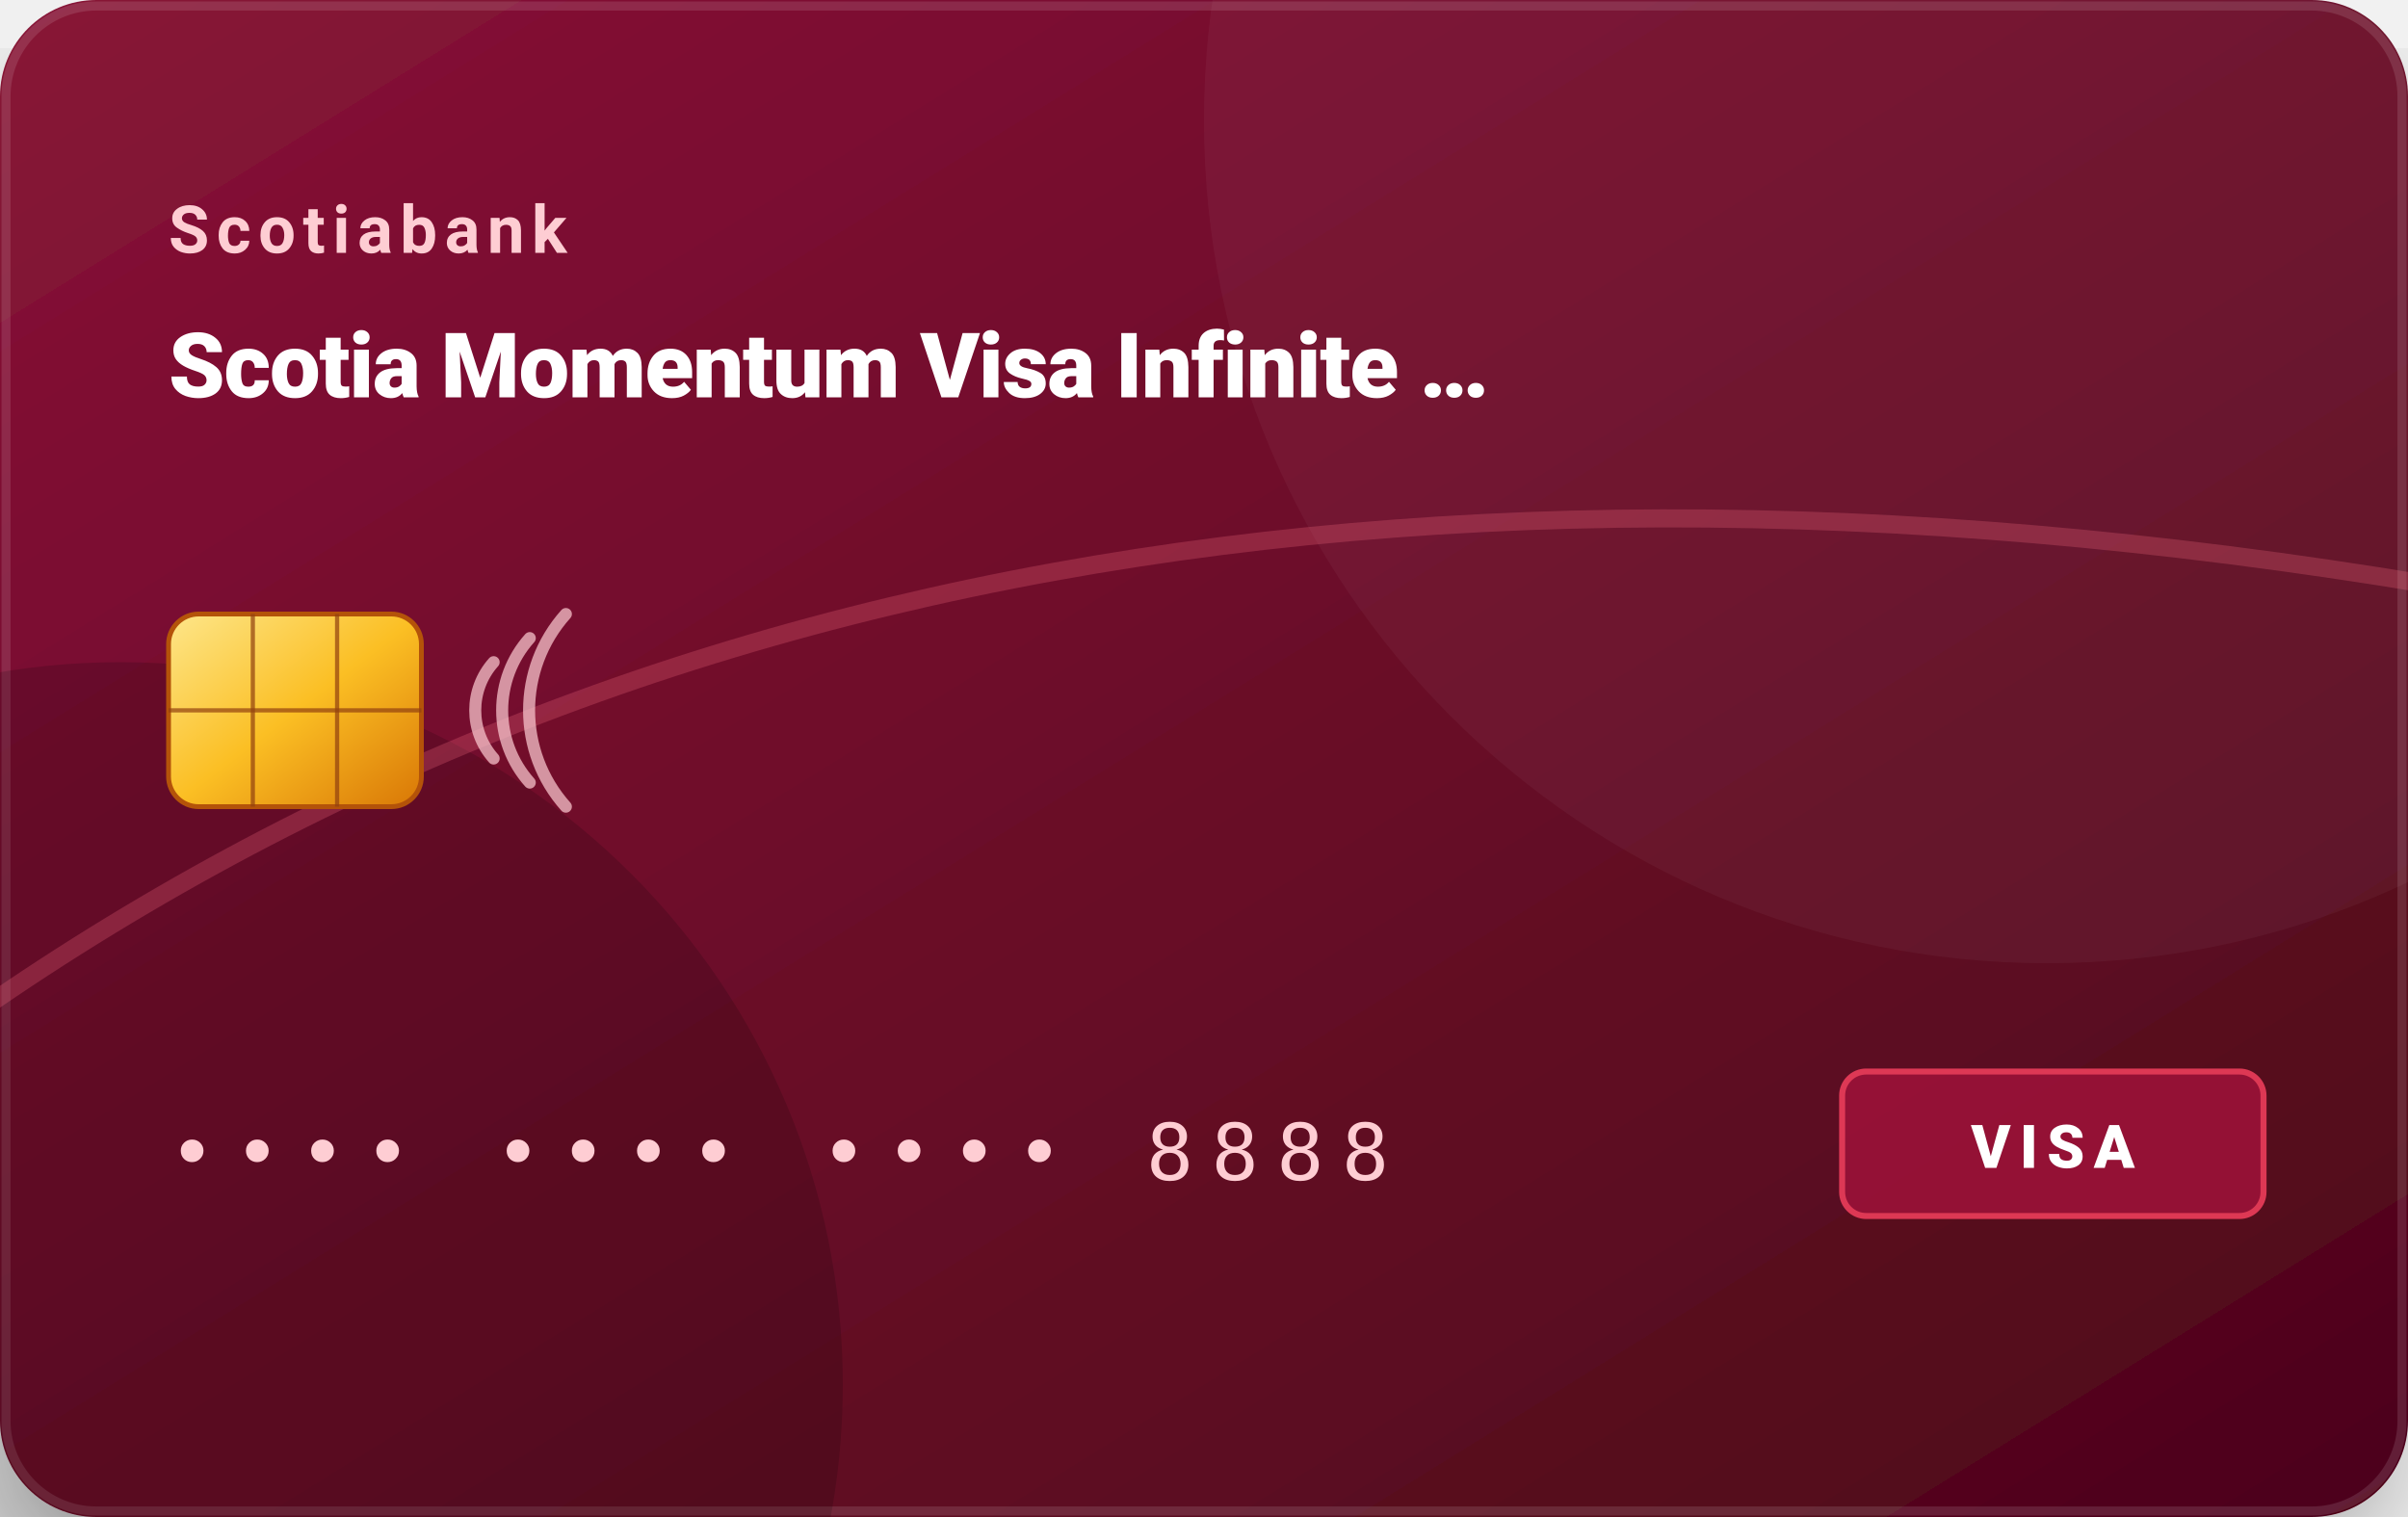
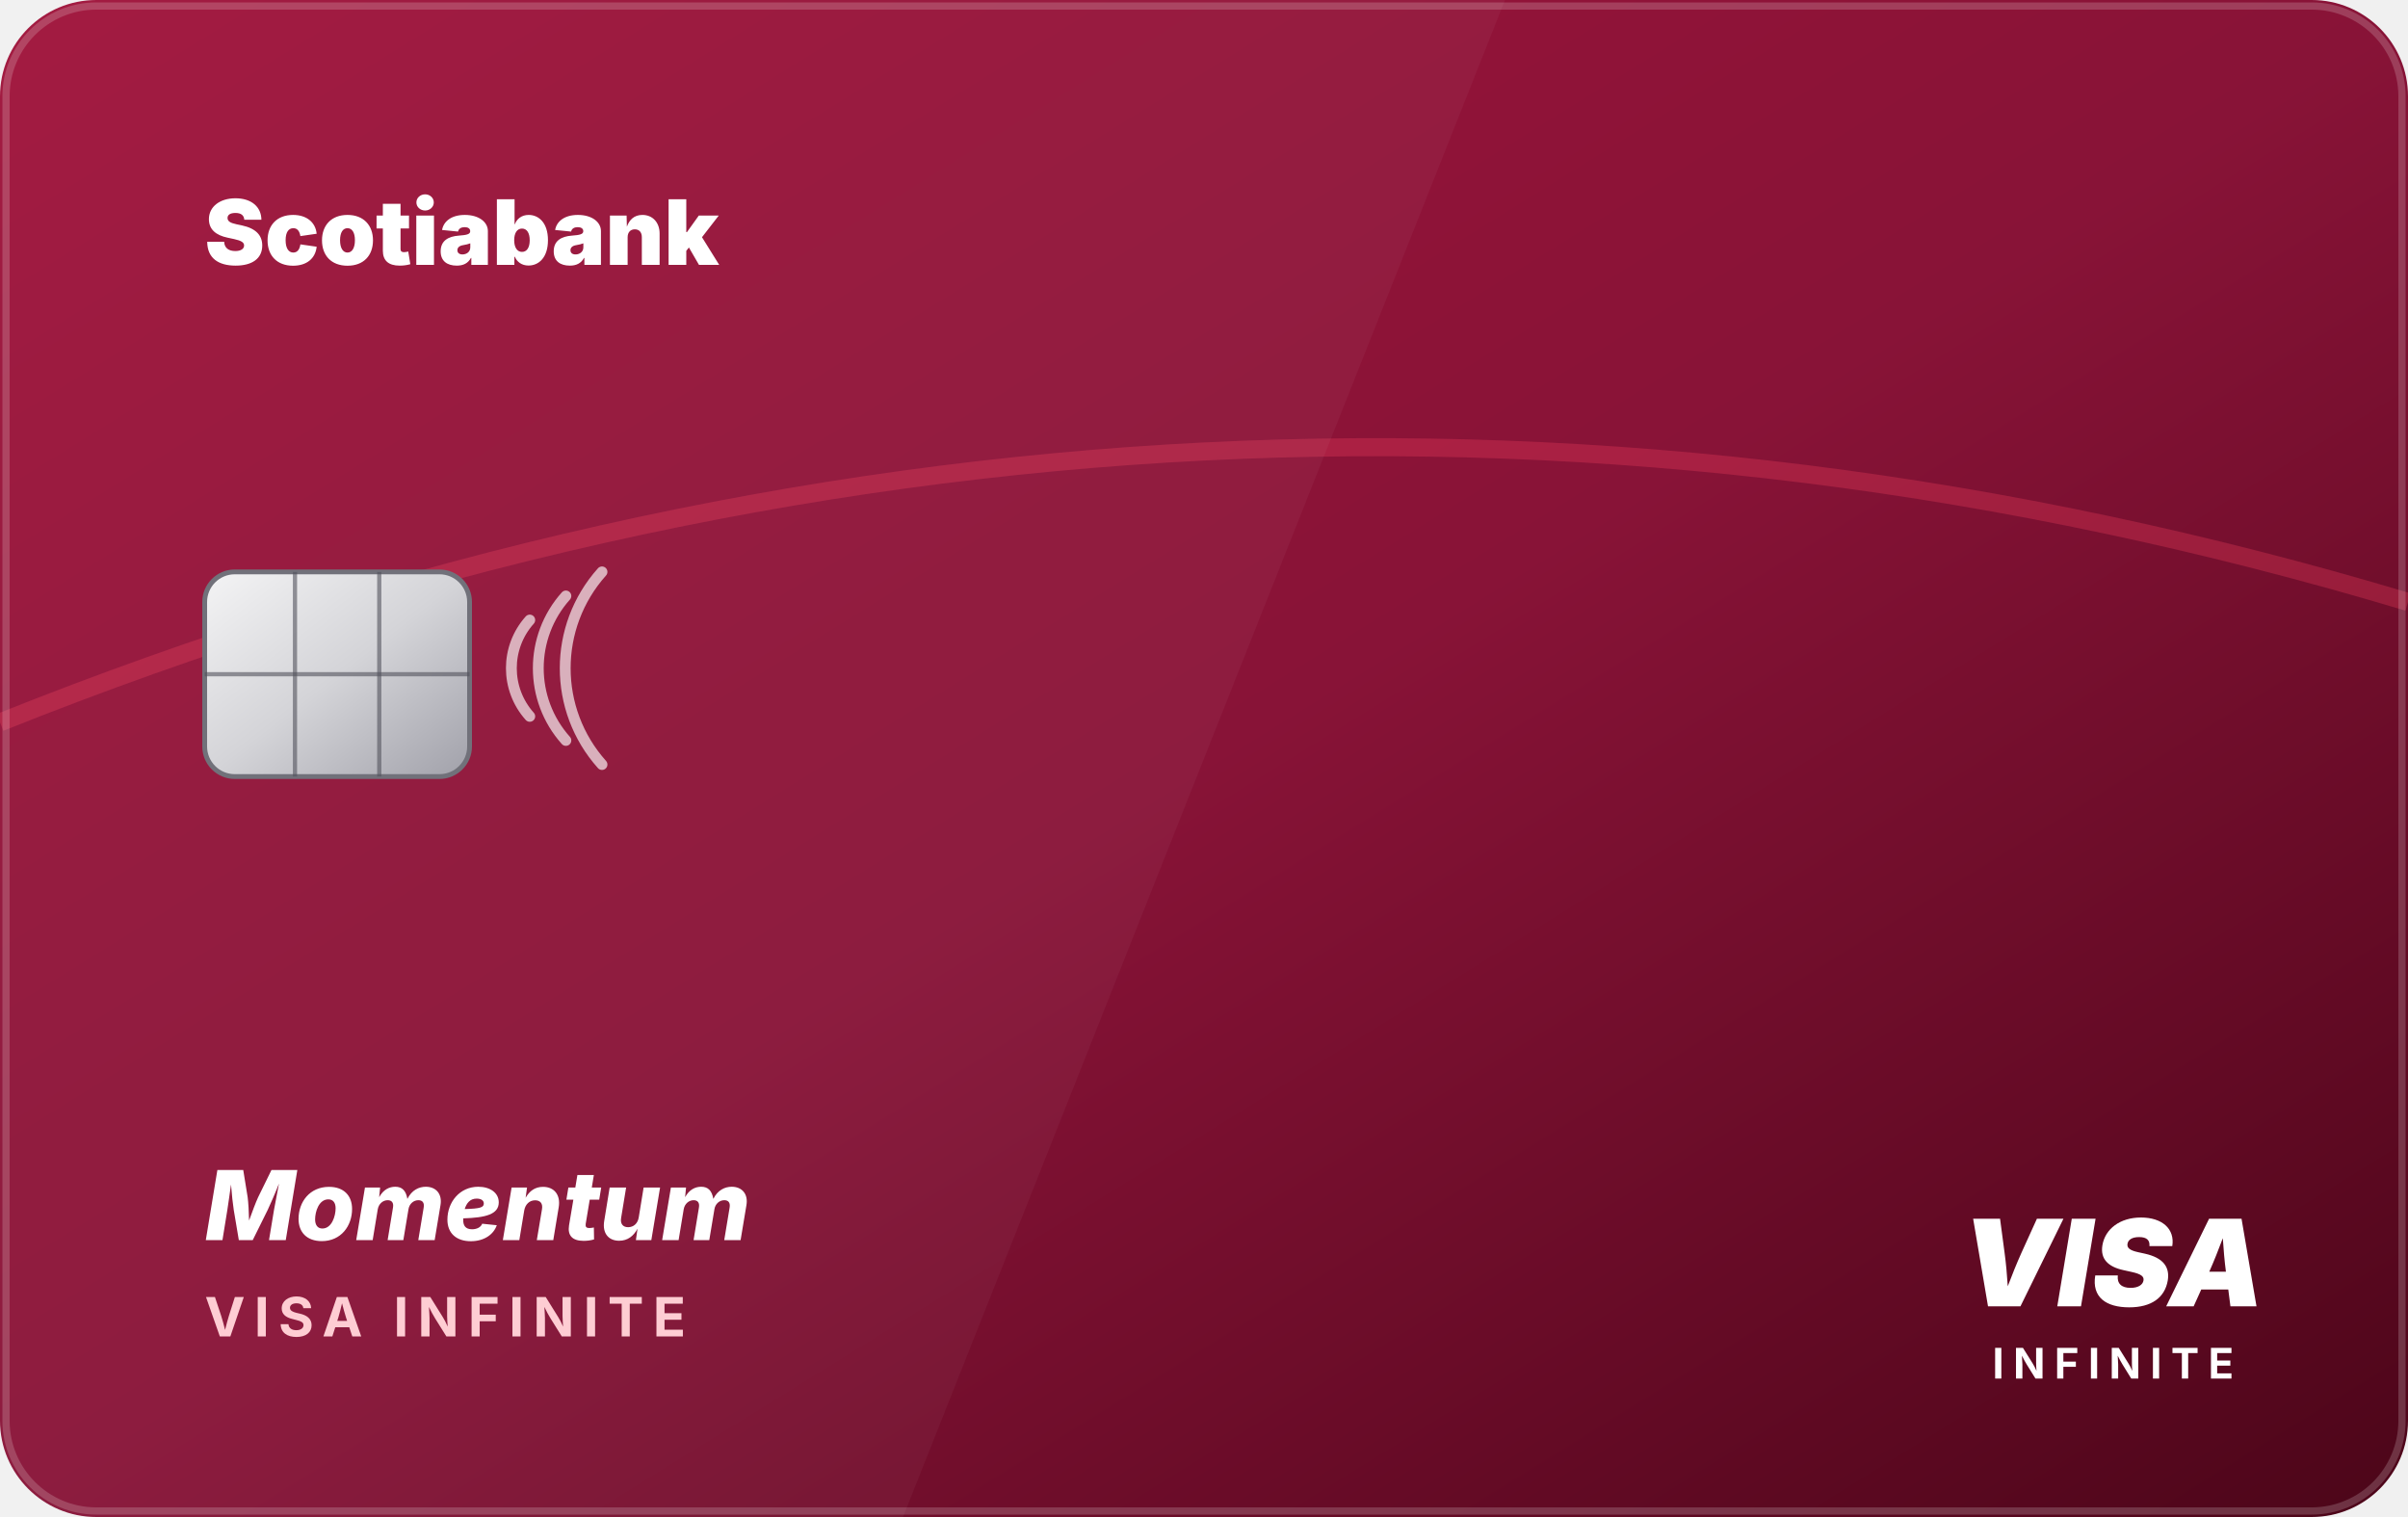
<svg xmlns="http://www.w3.org/2000/svg" viewBox="0 0 400 252" width="400" height="252">
  <defs>
-     <linearGradient id="cardBg-scotia-momentum-vi-plus" x1="0%" y1="0%" x2="100%" y2="100%">
-       <stop offset="0%" stop-color="#881337" />
+     <linearGradient id="momentumBg" x1="0%" y1="0%" x2="100%" y2="100%">
+       <stop offset="0%" stop-color="#9f1239" />
+       <stop offset="50%" stop-color="#881337" />
      <stop offset="100%" stop-color="#4c0519" />
    </linearGradient>
-     <linearGradient id="chipGrad" x1="0%" y1="0%" x2="100%" y2="100%">
+   </defs>
+   <rect width="400" height="252" rx="16" fill="url(#momentumBg)" />
+   <path d="M 0 120 Q 200 40 400 100" stroke="#f43f5e" stroke-width="3" fill="none" opacity="0.3" />
+   <rect width="398" height="250" x="1" y="1" rx="15" fill="none" stroke="rgba(255,255,255,0.18)" stroke-width="1.2" />
+   <path d="M 0 0 L 250 0 L 150 252 L 0 252 Z" fill="#ffffff" opacity="0.04" />
+   <g transform="translate(34, 95)">
+     <rect width="44" height="34" rx="5" fill="url(#chipSilver)" stroke="#71717a" stroke-width="0.8" />
+     <line x1="15" y1="0" x2="15" y2="34" stroke="#52525b" stroke-width="0.7" opacity="0.6" />
+     <line x1="29" y1="0" x2="29" y2="34" stroke="#52525b" stroke-width="0.7" opacity="0.6" />
+     <line x1="0" y1="17" x2="44" y2="17" stroke="#52525b" stroke-width="0.7" opacity="0.6" />
+   </g>
+   <g transform="translate(88, 103)" stroke="#ffffff" stroke-width="1.8" fill="none" stroke-linecap="round" opacity="0.65">
+     <path d="M 0 16 A 12 12 0 0 1 0 0" />
+     <path d="M 6 20 A 18 18 0 0 1 6 -4" />
+     <path d="M 12 24 A 24 24 0 0 1 12 -8" />
+   </g>
+   <text x="34" y="44" font-family="-apple-system, sans-serif" font-size="15" font-weight="900" fill="#ffffff">Scotiabank</text>
+   <text x="34" y="206" font-family="-apple-system, sans-serif" font-size="16" font-weight="800" font-style="italic" fill="#ffffff">Momentum</text>
+   <text x="34" y="222" font-family="-apple-system, sans-serif" font-size="9" font-weight="700" fill="#fecdd3" letter-spacing="1.5">VISA INFINITE</text>
+   <g transform="translate(315, 195)">
+     <text x="36" y="22" font-family="-apple-system, sans-serif" font-size="20" font-style="italic" font-weight="900" fill="#ffffff" text-anchor="middle">VISA</text>
+     <text x="36" y="34" font-family="-apple-system, sans-serif" font-size="7" font-weight="700" fill="#ffffff" text-anchor="middle" letter-spacing="1.5">INFINITE</text>
+   </g>
+   <defs>
+     <linearGradient id="chipSilver" x1="0%" y1="0%" x2="100%" y2="100%">
+       <stop offset="0%" stop-color="#f4f4f5" />
+       <stop offset="50%" stop-color="#d4d4d8" />
+       <stop offset="100%" stop-color="#a1a1aa" />
+     </linearGradient>
+     <linearGradient id="chipGold" x1="0%" y1="0%" x2="100%" y2="100%">
      <stop offset="0%" stop-color="#fde68a" />
      <stop offset="50%" stop-color="#fbbf24" />
      <stop offset="100%" stop-color="#d97706" />
    </linearGradient>
-     <filter id="shadow" x="-5%" y="-5%" width="110%" height="110%">
-       <feDropShadow dx="0" dy="8" stdDeviation="12" flood-color="#000000" flood-opacity="0.35" />
-     </filter>
  </defs>
-   <rect width="400" height="252" rx="16" fill="url(#cardBg-scotia-momentum-vi-plus)" filter="url(#shadow)" />
-   <rect width="398" height="250" x="1" y="1" rx="15" fill="none" stroke="rgba(255,255,255,0.12)" stroke-width="1.5" />
-   <circle cx="340" cy="20" r="140" fill="white" opacity="0.04" />
-   <circle cx="20" cy="230" r="120" fill="black" opacity="0.15" />
-   <path d="M -20 180 Q 150 50 420 100" fill="none" stroke="#fb7185" stroke-width="3" opacity="0.25" />
-   <text x="28" y="42" font-family="-apple-system, BlinkMacSystemFont, 'Segoe UI', Roboto, sans-serif" font-size="11" font-weight="700" letter-spacing="1.2" fill="#fecdd3" text-transform="uppercase">
-     Scotiabank
-   </text>
-   <text x="28" y="66" font-family="-apple-system, BlinkMacSystemFont, 'Segoe UI', Roboto, sans-serif" font-size="15" font-weight="800" letter-spacing="-0.2" fill="#ffffff">
-     Scotia Momentum Visa Infinite …
-   </text>
-   <g transform="translate(28, 102)">
-     <rect width="42" height="32" rx="5" fill="url(#chipGrad)" stroke="#b45309" stroke-width="0.8" />
-     <line x1="14" y1="0" x2="14" y2="32" stroke="#92400e" stroke-width="0.7" opacity="0.7" />
-     <line x1="28" y1="0" x2="28" y2="32" stroke="#92400e" stroke-width="0.7" opacity="0.7" />
-     <line x1="0" y1="16" x2="42" y2="16" stroke="#92400e" stroke-width="0.7" opacity="0.7" />
-   </g>
-   <g transform="translate(82, 110)" stroke="#fecdd3" stroke-width="2" fill="none" stroke-linecap="round" opacity="0.7">
-     <path d="M 0 16 A 12 12 0 0 1 0 0" />
-     <path d="M 6 20 A 18 18 0 0 1 6 -4" />
-     <path d="M 12 24 A 24 24 0 0 1 12 -8" />
-   </g>
-   <text x="28" y="196" font-family="'SF Mono', Menlo, Monaco, Consolas, monospace" font-size="13" letter-spacing="3" fill="#fecdd3">
-     •••• •••• •••• 8888
-   </text>
-   <g transform="translate(310, 192)">
-     <rect x="-4" y="-14" width="70" height="24" rx="4" fill="#9f1239" stroke="#f43f5e" stroke-width="1" opacity="0.85" />
-     <text x="31" y="2" font-family="-apple-system, BlinkMacSystemFont, 'Segoe UI', Roboto, sans-serif" font-size="10" font-weight="900" letter-spacing="1.5" fill="#ffffff" text-anchor="middle">
-       VISA
-     </text>
-   </g>
</svg>
